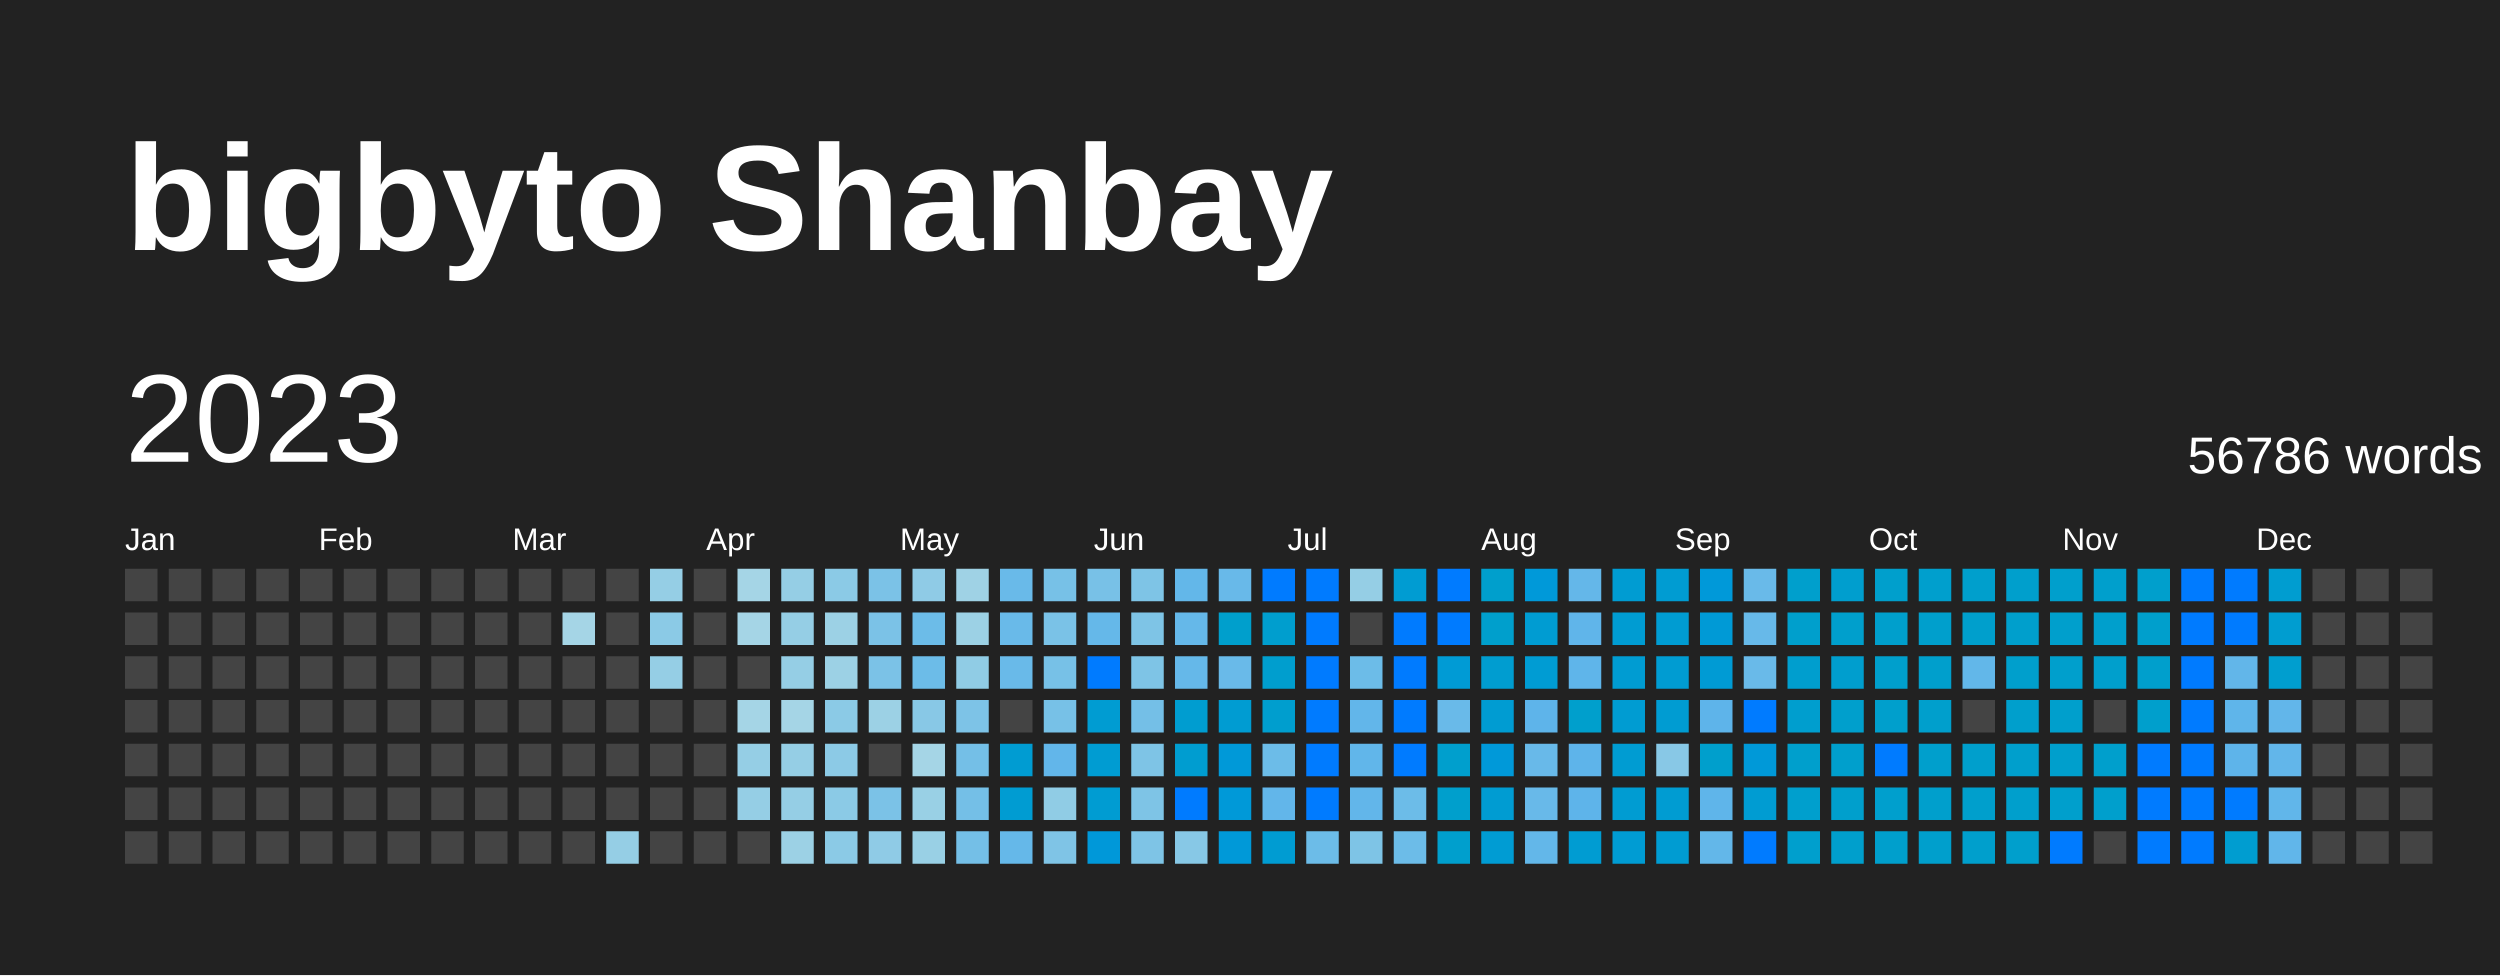
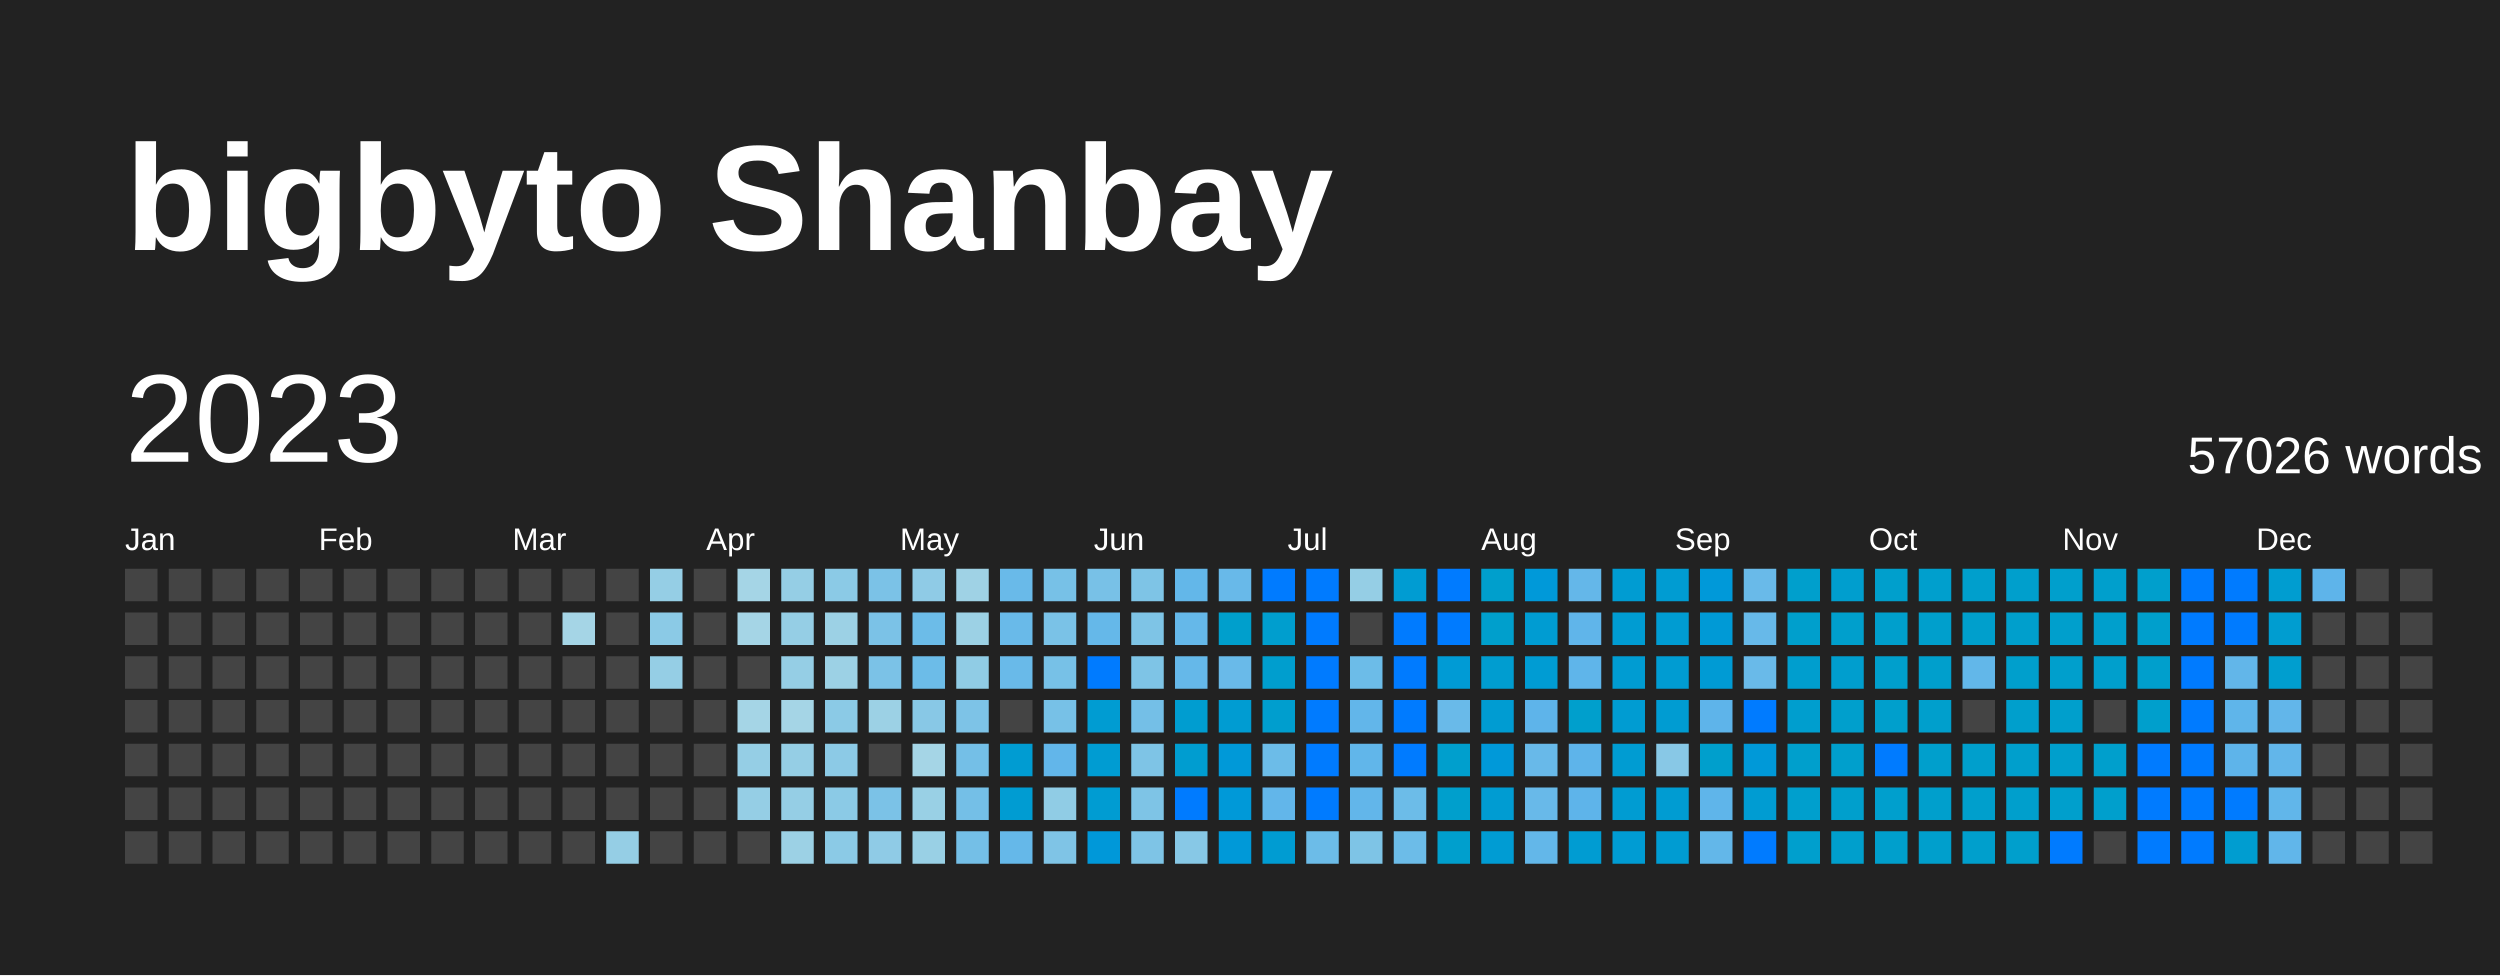
<svg xmlns="http://www.w3.org/2000/svg" baseProfile="full" height="78mm" version="1.1" viewBox="0,0,200,78" width="200mm">
  <defs />
  <rect fill="#222222" height="78" width="200" x="0" y="0" />
  <text fill="#FFFFFF" style="font-size:12px; font-family:Arial; font-weight:bold;" x="10" y="20">bigbyto Shanbay</text>
  <text dominant-baseline="hanging" fill="#FFFFFF" style="font-size:10.0px; font-family:Arial;" x="10" y="30">2023</text>
-   <text dominant-baseline="hanging" fill="#FFFFFF" style="font-size:4.125px; font-family:Arial;" x="175" y="35">56786 words</text>
+   <text dominant-baseline="hanging" fill="#FFFFFF" style="font-size:4.125px; font-family:Arial;" x="175" y="35">57026 words</text>
  <text fill="#FFFFFF" style="font-size:2.5px; font-family:Arial" x="10.0" y="44">Jan</text>
  <text fill="#FFFFFF" style="font-size:2.5px; font-family:Arial" x="25.5" y="44">Feb</text>
  <text fill="#FFFFFF" style="font-size:2.5px; font-family:Arial" x="41.0" y="44">Mar</text>
  <text fill="#FFFFFF" style="font-size:2.5px; font-family:Arial" x="56.5" y="44">Apr</text>
  <text fill="#FFFFFF" style="font-size:2.5px; font-family:Arial" x="72.0" y="44">May</text>
  <text fill="#FFFFFF" style="font-size:2.5px; font-family:Arial" x="87.5" y="44">Jun</text>
  <text fill="#FFFFFF" style="font-size:2.5px; font-family:Arial" x="103.0" y="44">Jul</text>
  <text fill="#FFFFFF" style="font-size:2.5px; font-family:Arial" x="118.5" y="44">Aug</text>
  <text fill="#FFFFFF" style="font-size:2.5px; font-family:Arial" x="134.0" y="44">Sep</text>
  <text fill="#FFFFFF" style="font-size:2.5px; font-family:Arial" x="149.5" y="44">Oct</text>
  <text fill="#FFFFFF" style="font-size:2.5px; font-family:Arial" x="165.0" y="44">Nov</text>
  <text fill="#FFFFFF" style="font-size:2.5px; font-family:Arial" x="180.5" y="44">Dec</text>
  <rect fill="#444444" height="2.6" width="2.6" x="10.0" y="45.5" />
  <rect fill="#444444" height="2.6" width="2.6" x="10.0" y="49.0" />
  <rect fill="#444444" height="2.6" width="2.6" x="10.0" y="52.5" />
  <rect fill="#444444" height="2.6" width="2.6" x="10.0" y="56.0" />
  <rect fill="#444444" height="2.6" width="2.6" x="10.0" y="59.5" />
  <rect fill="#444444" height="2.6" width="2.6" x="10.0" y="63.0" />
  <rect fill="#444444" height="2.6" width="2.6" x="10.0" y="66.5" />
  <rect fill="#444444" height="2.6" width="2.6" x="13.5" y="45.5" />
  <rect fill="#444444" height="2.6" width="2.6" x="13.5" y="49.0" />
  <rect fill="#444444" height="2.6" width="2.6" x="13.5" y="52.5" />
  <rect fill="#444444" height="2.6" width="2.6" x="13.5" y="56.0" />
  <rect fill="#444444" height="2.6" width="2.6" x="13.5" y="59.5" />
  <rect fill="#444444" height="2.6" width="2.6" x="13.5" y="63.0" />
  <rect fill="#444444" height="2.6" width="2.6" x="13.5" y="66.5" />
  <rect fill="#444444" height="2.6" width="2.6" x="17.0" y="45.5" />
  <rect fill="#444444" height="2.6" width="2.6" x="17.0" y="49.0" />
  <rect fill="#444444" height="2.6" width="2.6" x="17.0" y="52.5" />
  <rect fill="#444444" height="2.6" width="2.6" x="17.0" y="56.0" />
  <rect fill="#444444" height="2.6" width="2.6" x="17.0" y="59.5" />
  <rect fill="#444444" height="2.6" width="2.6" x="17.0" y="63.0" />
  <rect fill="#444444" height="2.6" width="2.6" x="17.0" y="66.5" />
  <rect fill="#444444" height="2.6" width="2.6" x="20.5" y="45.5" />
  <rect fill="#444444" height="2.6" width="2.6" x="20.5" y="49.0" />
  <rect fill="#444444" height="2.6" width="2.6" x="20.5" y="52.5" />
  <rect fill="#444444" height="2.6" width="2.6" x="20.5" y="56.0" />
  <rect fill="#444444" height="2.6" width="2.6" x="20.5" y="59.5" />
  <rect fill="#444444" height="2.6" width="2.6" x="20.5" y="63.0" />
  <rect fill="#444444" height="2.6" width="2.6" x="20.5" y="66.5" />
  <rect fill="#444444" height="2.6" width="2.6" x="24.0" y="45.5" />
  <rect fill="#444444" height="2.6" width="2.6" x="24.0" y="49.0" />
  <rect fill="#444444" height="2.6" width="2.6" x="24.0" y="52.5" />
  <rect fill="#444444" height="2.6" width="2.6" x="24.0" y="56.0" />
  <rect fill="#444444" height="2.6" width="2.6" x="24.0" y="59.5" />
  <rect fill="#444444" height="2.6" width="2.6" x="24.0" y="63.0" />
  <rect fill="#444444" height="2.6" width="2.6" x="24.0" y="66.5" />
  <rect fill="#444444" height="2.6" width="2.6" x="27.5" y="45.5" />
  <rect fill="#444444" height="2.6" width="2.6" x="27.5" y="49.0" />
  <rect fill="#444444" height="2.6" width="2.6" x="27.5" y="52.5" />
  <rect fill="#444444" height="2.6" width="2.6" x="27.5" y="56.0" />
  <rect fill="#444444" height="2.6" width="2.6" x="27.5" y="59.5" />
  <rect fill="#444444" height="2.6" width="2.6" x="27.5" y="63.0" />
  <rect fill="#444444" height="2.6" width="2.6" x="27.5" y="66.5" />
  <rect fill="#444444" height="2.6" width="2.6" x="31.0" y="45.5" />
  <rect fill="#444444" height="2.6" width="2.6" x="31.0" y="49.0" />
  <rect fill="#444444" height="2.6" width="2.6" x="31.0" y="52.5" />
  <rect fill="#444444" height="2.6" width="2.6" x="31.0" y="56.0" />
  <rect fill="#444444" height="2.6" width="2.6" x="31.0" y="59.5" />
  <rect fill="#444444" height="2.6" width="2.6" x="31.0" y="63.0" />
  <rect fill="#444444" height="2.6" width="2.6" x="31.0" y="66.5" />
  <rect fill="#444444" height="2.6" width="2.6" x="34.5" y="45.5" />
  <rect fill="#444444" height="2.6" width="2.6" x="34.5" y="49.0" />
  <rect fill="#444444" height="2.6" width="2.6" x="34.5" y="52.5" />
  <rect fill="#444444" height="2.6" width="2.6" x="34.5" y="56.0" />
  <rect fill="#444444" height="2.6" width="2.6" x="34.5" y="59.5" />
  <rect fill="#444444" height="2.6" width="2.6" x="34.5" y="63.0" />
  <rect fill="#444444" height="2.6" width="2.6" x="34.5" y="66.5" />
  <rect fill="#444444" height="2.6" width="2.6" x="38.0" y="45.5" />
  <rect fill="#444444" height="2.6" width="2.6" x="38.0" y="49.0" />
  <rect fill="#444444" height="2.6" width="2.6" x="38.0" y="52.5" />
  <rect fill="#444444" height="2.6" width="2.6" x="38.0" y="56.0" />
  <rect fill="#444444" height="2.6" width="2.6" x="38.0" y="59.5" />
  <rect fill="#444444" height="2.6" width="2.6" x="38.0" y="63.0" />
  <rect fill="#444444" height="2.6" width="2.6" x="38.0" y="66.5" />
  <rect fill="#444444" height="2.6" width="2.6" x="41.5" y="45.5" />
  <rect fill="#444444" height="2.6" width="2.6" x="41.5" y="49.0" />
  <rect fill="#444444" height="2.6" width="2.6" x="41.5" y="52.5" />
  <rect fill="#444444" height="2.6" width="2.6" x="41.5" y="56.0" />
  <rect fill="#444444" height="2.6" width="2.6" x="41.5" y="59.5" />
  <rect fill="#444444" height="2.6" width="2.6" x="41.5" y="63.0" />
  <rect fill="#444444" height="2.6" width="2.6" x="41.5" y="66.5" />
  <rect fill="#444444" height="2.6" width="2.6" x="45.0" y="45.5" />
  <rect fill="#a5d5e6" height="2.6" width="2.6" x="45.0" y="49.0" />
  <rect fill="#444444" height="2.6" width="2.6" x="45.0" y="52.5" />
  <rect fill="#444444" height="2.6" width="2.6" x="45.0" y="56.0" />
  <rect fill="#444444" height="2.6" width="2.6" x="45.0" y="59.5" />
  <rect fill="#444444" height="2.6" width="2.6" x="45.0" y="63.0" />
  <rect fill="#444444" height="2.6" width="2.6" x="45.0" y="66.5" />
  <rect fill="#444444" height="2.6" width="2.6" x="48.5" y="45.5" />
  <rect fill="#444444" height="2.6" width="2.6" x="48.5" y="49.0" />
  <rect fill="#444444" height="2.6" width="2.6" x="48.5" y="52.5" />
  <rect fill="#444444" height="2.6" width="2.6" x="48.5" y="56.0" />
  <rect fill="#444444" height="2.6" width="2.6" x="48.5" y="59.5" />
  <rect fill="#444444" height="2.6" width="2.6" x="48.5" y="63.0" />
  <rect fill="#95cee5" height="2.6" width="2.6" x="48.5" y="66.5" />
  <rect fill="#95cee5" height="2.6" width="2.6" x="52.0" y="45.5" />
  <rect fill="#8bcae6" height="2.6" width="2.6" x="52.0" y="49.0" />
  <rect fill="#95cee5" height="2.6" width="2.6" x="52.0" y="52.5" />
  <rect fill="#444444" height="2.6" width="2.6" x="52.0" y="56.0" />
  <rect fill="#444444" height="2.6" width="2.6" x="52.0" y="59.5" />
  <rect fill="#444444" height="2.6" width="2.6" x="52.0" y="63.0" />
  <rect fill="#444444" height="2.6" width="2.6" x="52.0" y="66.5" />
  <rect fill="#444444" height="2.6" width="2.6" x="55.5" y="45.5" />
  <rect fill="#444444" height="2.6" width="2.6" x="55.5" y="49.0" />
  <rect fill="#444444" height="2.6" width="2.6" x="55.5" y="52.5" />
  <rect fill="#444444" height="2.6" width="2.6" x="55.5" y="56.0" />
  <rect fill="#444444" height="2.6" width="2.6" x="55.5" y="59.5" />
  <rect fill="#444444" height="2.6" width="2.6" x="55.5" y="63.0" />
  <rect fill="#444444" height="2.6" width="2.6" x="55.5" y="66.5" />
  <rect fill="#a5d5e6" height="2.6" width="2.6" x="59.0" y="45.5" />
  <rect fill="#a5d5e6" height="2.6" width="2.6" x="59.0" y="49.0" />
  <rect fill="#444444" height="2.6" width="2.6" x="59.0" y="52.5" />
  <rect fill="#a5d5e6" height="2.6" width="2.6" x="59.0" y="56.0" />
  <rect fill="#95cee5" height="2.6" width="2.6" x="59.0" y="59.5" />
  <rect fill="#95cee5" height="2.6" width="2.6" x="59.0" y="63.0" />
  <rect fill="#444444" height="2.6" width="2.6" x="59.0" y="66.5" />
  <rect fill="#95cee5" height="2.6" width="2.6" x="62.5" y="45.5" />
  <rect fill="#95cee5" height="2.6" width="2.6" x="62.5" y="49.0" />
  <rect fill="#95cee5" height="2.6" width="2.6" x="62.5" y="52.5" />
  <rect fill="#a5d5e6" height="2.6" width="2.6" x="62.5" y="56.0" />
  <rect fill="#95cee5" height="2.6" width="2.6" x="62.5" y="59.5" />
  <rect fill="#95cee5" height="2.6" width="2.6" x="62.5" y="63.0" />
  <rect fill="#9cd1e5" height="2.6" width="2.6" x="62.5" y="66.5" />
  <rect fill="#8bcae6" height="2.6" width="2.6" x="66.0" y="45.5" />
  <rect fill="#9cd1e5" height="2.6" width="2.6" x="66.0" y="49.0" />
  <rect fill="#9cd1e5" height="2.6" width="2.6" x="66.0" y="52.5" />
  <rect fill="#8bcae6" height="2.6" width="2.6" x="66.0" y="56.0" />
  <rect fill="#8ccae6" height="2.6" width="2.6" x="66.0" y="59.5" />
  <rect fill="#8bcae6" height="2.6" width="2.6" x="66.0" y="63.0" />
  <rect fill="#8bcae6" height="2.6" width="2.6" x="66.0" y="66.5" />
  <rect fill="#7bc2e7" height="2.6" width="2.6" x="69.5" y="45.5" />
  <rect fill="#7bc2e7" height="2.6" width="2.6" x="69.5" y="49.0" />
  <rect fill="#7bc2e7" height="2.6" width="2.6" x="69.5" y="52.5" />
  <rect fill="#9cd1e5" height="2.6" width="2.6" x="69.5" y="56.0" />
  <rect fill="#444444" height="2.6" width="2.6" x="69.5" y="59.5" />
  <rect fill="#7bc2e7" height="2.6" width="2.6" x="69.5" y="63.0" />
  <rect fill="#8fcbe6" height="2.6" width="2.6" x="69.5" y="66.5" />
  <rect fill="#8fcbe6" height="2.6" width="2.6" x="73.0" y="45.5" />
  <rect fill="#6cbce8" height="2.6" width="2.6" x="73.0" y="49.0" />
  <rect fill="#6cbce8" height="2.6" width="2.6" x="73.0" y="52.5" />
  <rect fill="#88c8e6" height="2.6" width="2.6" x="73.0" y="56.0" />
  <rect fill="#a5d5e6" height="2.6" width="2.6" x="73.0" y="59.5" />
  <rect fill="#99d0e5" height="2.6" width="2.6" x="73.0" y="63.0" />
  <rect fill="#99d0e5" height="2.6" width="2.6" x="73.0" y="66.5" />
  <rect fill="#9fd2e5" height="2.6" width="2.6" x="76.5" y="45.5" />
  <rect fill="#9cd1e5" height="2.6" width="2.6" x="76.5" y="49.0" />
  <rect fill="#90cce5" height="2.6" width="2.6" x="76.5" y="52.5" />
  <rect fill="#7dc3e7" height="2.6" width="2.6" x="76.5" y="56.0" />
  <rect fill="#74bfe7" height="2.6" width="2.6" x="76.5" y="59.5" />
  <rect fill="#74bfe7" height="2.6" width="2.6" x="76.5" y="63.0" />
  <rect fill="#74bfe7" height="2.6" width="2.6" x="76.5" y="66.5" />
  <rect fill="#69bae9" height="2.6" width="2.6" x="80.0" y="45.5" />
  <rect fill="#69bae9" height="2.6" width="2.6" x="80.0" y="49.0" />
  <rect fill="#69bae9" height="2.6" width="2.6" x="80.0" y="52.5" />
  <rect fill="#444444" height="2.6" width="2.6" x="80.0" y="56.0" />
  <rect fill="#009cd2" height="2.6" width="2.6" x="80.0" y="59.5" />
  <rect fill="#009cd2" height="2.6" width="2.6" x="80.0" y="63.0" />
  <rect fill="#65b8e9" height="2.6" width="2.6" x="80.0" y="66.5" />
  <rect fill="#77c1e7" height="2.6" width="2.6" x="83.5" y="45.5" />
  <rect fill="#7ac2e7" height="2.6" width="2.6" x="83.5" y="49.0" />
  <rect fill="#77c1e7" height="2.6" width="2.6" x="83.5" y="52.5" />
  <rect fill="#77c1e7" height="2.6" width="2.6" x="83.5" y="56.0" />
  <rect fill="#62b6ea" height="2.6" width="2.6" x="83.5" y="59.5" />
  <rect fill="#90cce5" height="2.6" width="2.6" x="83.5" y="63.0" />
  <rect fill="#7fc4e6" height="2.6" width="2.6" x="83.5" y="66.5" />
  <rect fill="#78c1e7" height="2.6" width="2.6" x="87.0" y="45.5" />
  <rect fill="#65b8e9" height="2.6" width="2.6" x="87.0" y="49.0" />
  <rect fill="#007BFF" height="2.6" width="2.6" x="87.0" y="52.5" />
  <rect fill="#009cd2" height="2.6" width="2.6" x="87.0" y="56.0" />
  <rect fill="#009cd2" height="2.6" width="2.6" x="87.0" y="59.5" />
  <rect fill="#009cd2" height="2.6" width="2.6" x="87.0" y="63.0" />
  <rect fill="#0098d9" height="2.6" width="2.6" x="87.0" y="66.5" />
  <rect fill="#7ec4e6" height="2.6" width="2.6" x="90.5" y="45.5" />
  <rect fill="#7ec4e6" height="2.6" width="2.6" x="90.5" y="49.0" />
  <rect fill="#7ec4e6" height="2.6" width="2.6" x="90.5" y="52.5" />
  <rect fill="#74bfe7" height="2.6" width="2.6" x="90.5" y="56.0" />
  <rect fill="#7ec4e6" height="2.6" width="2.6" x="90.5" y="59.5" />
  <rect fill="#7ec4e6" height="2.6" width="2.6" x="90.5" y="63.0" />
  <rect fill="#7ec4e6" height="2.6" width="2.6" x="90.5" y="66.5" />
  <rect fill="#63b7e9" height="2.6" width="2.6" x="94.0" y="45.5" />
  <rect fill="#65b8e9" height="2.6" width="2.6" x="94.0" y="49.0" />
  <rect fill="#65b8e9" height="2.6" width="2.6" x="94.0" y="52.5" />
  <rect fill="#009dd0" height="2.6" width="2.6" x="94.0" y="56.0" />
  <rect fill="#009dd0" height="2.6" width="2.6" x="94.0" y="59.5" />
  <rect fill="#007BFF" height="2.6" width="2.6" x="94.0" y="63.0" />
  <rect fill="#87c8e6" height="2.6" width="2.6" x="94.0" y="66.5" />
  <rect fill="#68b9e9" height="2.6" width="2.6" x="97.5" y="45.5" />
  <rect fill="#009fcc" height="2.6" width="2.6" x="97.5" y="49.0" />
  <rect fill="#69bae9" height="2.6" width="2.6" x="97.5" y="52.5" />
  <rect fill="#009cd2" height="2.6" width="2.6" x="97.5" y="56.0" />
  <rect fill="#0099d8" height="2.6" width="2.6" x="97.5" y="59.5" />
  <rect fill="#0099d8" height="2.6" width="2.6" x="97.5" y="63.0" />
  <rect fill="#0099d8" height="2.6" width="2.6" x="97.5" y="66.5" />
  <rect fill="#007BFF" height="2.6" width="2.6" x="101.0" y="45.5" />
  <rect fill="#009ece" height="2.6" width="2.6" x="101.0" y="49.0" />
  <rect fill="#009ece" height="2.6" width="2.6" x="101.0" y="52.5" />
  <rect fill="#009ece" height="2.6" width="2.6" x="101.0" y="56.0" />
  <rect fill="#6cbce8" height="2.6" width="2.6" x="101.0" y="59.5" />
  <rect fill="#62b6ea" height="2.6" width="2.6" x="101.0" y="63.0" />
  <rect fill="#009cd2" height="2.6" width="2.6" x="101.0" y="66.5" />
  <rect fill="#007BFF" height="2.6" width="2.6" x="104.5" y="45.5" />
  <rect fill="#007BFF" height="2.6" width="2.6" x="104.5" y="49.0" />
  <rect fill="#007BFF" height="2.6" width="2.6" x="104.5" y="52.5" />
  <rect fill="#007BFF" height="2.6" width="2.6" x="104.5" y="56.0" />
  <rect fill="#007BFF" height="2.6" width="2.6" x="104.5" y="59.5" />
  <rect fill="#007BFF" height="2.6" width="2.6" x="104.5" y="63.0" />
  <rect fill="#6cbce8" height="2.6" width="2.6" x="104.5" y="66.5" />
  <rect fill="#95cee5" height="2.6" width="2.6" x="108.0" y="45.5" />
  <rect fill="#444444" height="2.6" width="2.6" x="108.0" y="49.0" />
  <rect fill="#6cbce8" height="2.6" width="2.6" x="108.0" y="52.5" />
  <rect fill="#62b6ea" height="2.6" width="2.6" x="108.0" y="56.0" />
  <rect fill="#61b6ea" height="2.6" width="2.6" x="108.0" y="59.5" />
  <rect fill="#62b6ea" height="2.6" width="2.6" x="108.0" y="63.0" />
  <rect fill="#7ec4e6" height="2.6" width="2.6" x="108.0" y="66.5" />
  <rect fill="#009cd2" height="2.6" width="2.6" x="111.5" y="45.5" />
  <rect fill="#007BFF" height="2.6" width="2.6" x="111.5" y="49.0" />
  <rect fill="#007BFF" height="2.6" width="2.6" x="111.5" y="52.5" />
  <rect fill="#007BFF" height="2.6" width="2.6" x="111.5" y="56.0" />
  <rect fill="#007BFF" height="2.6" width="2.6" x="111.5" y="59.5" />
  <rect fill="#6cbce8" height="2.6" width="2.6" x="111.5" y="63.0" />
  <rect fill="#6cbce8" height="2.6" width="2.6" x="111.5" y="66.5" />
  <rect fill="#007BFF" height="2.6" width="2.6" x="115.0" y="45.5" />
  <rect fill="#007BFF" height="2.6" width="2.6" x="115.0" y="49.0" />
  <rect fill="#009bd5" height="2.6" width="2.6" x="115.0" y="52.5" />
  <rect fill="#69bae9" height="2.6" width="2.6" x="115.0" y="56.0" />
  <rect fill="#009fcd" height="2.6" width="2.6" x="115.0" y="59.5" />
  <rect fill="#009fcc" height="2.6" width="2.6" x="115.0" y="63.0" />
  <rect fill="#009fcd" height="2.6" width="2.6" x="115.0" y="66.5" />
  <rect fill="#009fcc" height="2.6" width="2.6" x="118.5" y="45.5" />
  <rect fill="#009fcc" height="2.6" width="2.6" x="118.5" y="49.0" />
  <rect fill="#009dd0" height="2.6" width="2.6" x="118.5" y="52.5" />
  <rect fill="#009cd2" height="2.6" width="2.6" x="118.5" y="56.0" />
  <rect fill="#0099d9" height="2.6" width="2.6" x="118.5" y="59.5" />
  <rect fill="#009cd2" height="2.6" width="2.6" x="118.5" y="63.0" />
  <rect fill="#009cd3" height="2.6" width="2.6" x="118.5" y="66.5" />
  <rect fill="#0099d9" height="2.6" width="2.6" x="122.0" y="45.5" />
  <rect fill="#009cd2" height="2.6" width="2.6" x="122.0" y="49.0" />
  <rect fill="#009cd3" height="2.6" width="2.6" x="122.0" y="52.5" />
  <rect fill="#5eb4ea" height="2.6" width="2.6" x="122.0" y="56.0" />
  <rect fill="#68b9e9" height="2.6" width="2.6" x="122.0" y="59.5" />
  <rect fill="#68b9e9" height="2.6" width="2.6" x="122.0" y="63.0" />
  <rect fill="#63b7e9" height="2.6" width="2.6" x="122.0" y="66.5" />
  <rect fill="#64b7e9" height="2.6" width="2.6" x="125.5" y="45.5" />
  <rect fill="#60b5ea" height="2.6" width="2.6" x="125.5" y="49.0" />
  <rect fill="#5fb5ea" height="2.6" width="2.6" x="125.5" y="52.5" />
  <rect fill="#009fcc" height="2.6" width="2.6" x="125.5" y="56.0" />
  <rect fill="#5eb4ea" height="2.6" width="2.6" x="125.5" y="59.5" />
  <rect fill="#5eb4ea" height="2.6" width="2.6" x="125.5" y="63.0" />
  <rect fill="#009cd2" height="2.6" width="2.6" x="125.5" y="66.5" />
  <rect fill="#009cd2" height="2.6" width="2.6" x="129.0" y="45.5" />
  <rect fill="#009cd2" height="2.6" width="2.6" x="129.0" y="49.0" />
  <rect fill="#009cd2" height="2.6" width="2.6" x="129.0" y="52.5" />
  <rect fill="#009cd2" height="2.6" width="2.6" x="129.0" y="56.0" />
  <rect fill="#009cd2" height="2.6" width="2.6" x="129.0" y="59.5" />
  <rect fill="#009cd2" height="2.6" width="2.6" x="129.0" y="63.0" />
  <rect fill="#009cd3" height="2.6" width="2.6" x="129.0" y="66.5" />
  <rect fill="#009cd2" height="2.6" width="2.6" x="132.5" y="45.5" />
  <rect fill="#009cd2" height="2.6" width="2.6" x="132.5" y="49.0" />
  <rect fill="#009cd2" height="2.6" width="2.6" x="132.5" y="52.5" />
  <rect fill="#009cd2" height="2.6" width="2.6" x="132.5" y="56.0" />
  <rect fill="#88c8e6" height="2.6" width="2.6" x="132.5" y="59.5" />
  <rect fill="#009cd2" height="2.6" width="2.6" x="132.5" y="63.0" />
  <rect fill="#009cd2" height="2.6" width="2.6" x="132.5" y="66.5" />
  <rect fill="#0099d9" height="2.6" width="2.6" x="136.0" y="45.5" />
  <rect fill="#009ad6" height="2.6" width="2.6" x="136.0" y="49.0" />
  <rect fill="#009bd4" height="2.6" width="2.6" x="136.0" y="52.5" />
  <rect fill="#5eb4ea" height="2.6" width="2.6" x="136.0" y="56.0" />
  <rect fill="#009fcc" height="2.6" width="2.6" x="136.0" y="59.5" />
  <rect fill="#5fb5ea" height="2.6" width="2.6" x="136.0" y="63.0" />
  <rect fill="#63b7e9" height="2.6" width="2.6" x="136.0" y="66.5" />
  <rect fill="#69bae9" height="2.6" width="2.6" x="139.5" y="45.5" />
  <rect fill="#67b9e9" height="2.6" width="2.6" x="139.5" y="49.0" />
  <rect fill="#69bae9" height="2.6" width="2.6" x="139.5" y="52.5" />
  <rect fill="#007BFF" height="2.6" width="2.6" x="139.5" y="56.0" />
  <rect fill="#0099d8" height="2.6" width="2.6" x="139.5" y="59.5" />
  <rect fill="#009cd2" height="2.6" width="2.6" x="139.5" y="63.0" />
  <rect fill="#007BFF" height="2.6" width="2.6" x="139.5" y="66.5" />
  <rect fill="#009fcc" height="2.6" width="2.6" x="143.0" y="45.5" />
  <rect fill="#009fcc" height="2.6" width="2.6" x="143.0" y="49.0" />
  <rect fill="#009ece" height="2.6" width="2.6" x="143.0" y="52.5" />
  <rect fill="#009ece" height="2.6" width="2.6" x="143.0" y="56.0" />
  <rect fill="#009fcc" height="2.6" width="2.6" x="143.0" y="59.5" />
  <rect fill="#009fcd" height="2.6" width="2.6" x="143.0" y="63.0" />
  <rect fill="#009fcd" height="2.6" width="2.6" x="143.0" y="66.5" />
  <rect fill="#009ece" height="2.6" width="2.6" x="146.5" y="45.5" />
  <rect fill="#009fcc" height="2.6" width="2.6" x="146.5" y="49.0" />
  <rect fill="#009ece" height="2.6" width="2.6" x="146.5" y="52.5" />
  <rect fill="#009fcc" height="2.6" width="2.6" x="146.5" y="56.0" />
  <rect fill="#009fcc" height="2.6" width="2.6" x="146.5" y="59.5" />
  <rect fill="#009fcc" height="2.6" width="2.6" x="146.5" y="63.0" />
  <rect fill="#009fcc" height="2.6" width="2.6" x="146.5" y="66.5" />
  <rect fill="#009fcc" height="2.6" width="2.6" x="150.0" y="45.5" />
  <rect fill="#009fcc" height="2.6" width="2.6" x="150.0" y="49.0" />
  <rect fill="#009fcc" height="2.6" width="2.6" x="150.0" y="52.5" />
  <rect fill="#009fcc" height="2.6" width="2.6" x="150.0" y="56.0" />
  <rect fill="#007BFF" height="2.6" width="2.6" x="150.0" y="59.5" />
  <rect fill="#009fcd" height="2.6" width="2.6" x="150.0" y="63.0" />
  <rect fill="#009fcc" height="2.6" width="2.6" x="150.0" y="66.5" />
  <rect fill="#009fcd" height="2.6" width="2.6" x="153.5" y="45.5" />
  <rect fill="#009fcc" height="2.6" width="2.6" x="153.5" y="49.0" />
  <rect fill="#009fcc" height="2.6" width="2.6" x="153.5" y="52.5" />
  <rect fill="#009fcc" height="2.6" width="2.6" x="153.5" y="56.0" />
  <rect fill="#009fcc" height="2.6" width="2.6" x="153.5" y="59.5" />
  <rect fill="#009fcc" height="2.6" width="2.6" x="153.5" y="63.0" />
  <rect fill="#009fcc" height="2.6" width="2.6" x="153.5" y="66.5" />
  <rect fill="#009fcc" height="2.6" width="2.6" x="157.0" y="45.5" />
  <rect fill="#009fcc" height="2.6" width="2.6" x="157.0" y="49.0" />
  <rect fill="#62b7e9" height="2.6" width="2.6" x="157.0" y="52.5" />
  <rect fill="#444444" height="2.6" width="2.6" x="157.0" y="56.0" />
  <rect fill="#009fcc" height="2.6" width="2.6" x="157.0" y="59.5" />
  <rect fill="#009fcc" height="2.6" width="2.6" x="157.0" y="63.0" />
  <rect fill="#009fcc" height="2.6" width="2.6" x="157.0" y="66.5" />
  <rect fill="#009fcc" height="2.6" width="2.6" x="160.5" y="45.5" />
  <rect fill="#009fcc" height="2.6" width="2.6" x="160.5" y="49.0" />
  <rect fill="#009fcc" height="2.6" width="2.6" x="160.5" y="52.5" />
  <rect fill="#009fcc" height="2.6" width="2.6" x="160.5" y="56.0" />
  <rect fill="#009fcc" height="2.6" width="2.6" x="160.5" y="59.5" />
  <rect fill="#009fcc" height="2.6" width="2.6" x="160.5" y="63.0" />
  <rect fill="#009fcc" height="2.6" width="2.6" x="160.5" y="66.5" />
  <rect fill="#009fcc" height="2.6" width="2.6" x="164.0" y="45.5" />
  <rect fill="#009fcc" height="2.6" width="2.6" x="164.0" y="49.0" />
  <rect fill="#009fcc" height="2.6" width="2.6" x="164.0" y="52.5" />
  <rect fill="#009fcc" height="2.6" width="2.6" x="164.0" y="56.0" />
  <rect fill="#009fcc" height="2.6" width="2.6" x="164.0" y="59.5" />
  <rect fill="#009fcc" height="2.6" width="2.6" x="164.0" y="63.0" />
  <rect fill="#007BFF" height="2.6" width="2.6" x="164.0" y="66.5" />
  <rect fill="#009fcc" height="2.6" width="2.6" x="167.5" y="45.5" />
  <rect fill="#009fcc" height="2.6" width="2.6" x="167.5" y="49.0" />
  <rect fill="#009fcc" height="2.6" width="2.6" x="167.5" y="52.5" />
  <rect fill="#444444" height="2.6" width="2.6" x="167.5" y="56.0" />
  <rect fill="#009fcc" height="2.6" width="2.6" x="167.5" y="59.5" />
  <rect fill="#009fcc" height="2.6" width="2.6" x="167.5" y="63.0" />
  <rect fill="#444444" height="2.6" width="2.6" x="167.5" y="66.5" />
  <rect fill="#009fcc" height="2.6" width="2.6" x="171.0" y="45.5" />
  <rect fill="#009fcc" height="2.6" width="2.6" x="171.0" y="49.0" />
  <rect fill="#009fcc" height="2.6" width="2.6" x="171.0" y="52.5" />
  <rect fill="#009fcc" height="2.6" width="2.6" x="171.0" y="56.0" />
  <rect fill="#007BFF" height="2.6" width="2.6" x="171.0" y="59.5" />
  <rect fill="#007BFF" height="2.6" width="2.6" x="171.0" y="63.0" />
  <rect fill="#007BFF" height="2.6" width="2.6" x="171.0" y="66.5" />
  <rect fill="#007BFF" height="2.6" width="2.6" x="174.5" y="45.5" />
  <rect fill="#007BFF" height="2.6" width="2.6" x="174.5" y="49.0" />
  <rect fill="#007BFF" height="2.6" width="2.6" x="174.5" y="52.5" />
  <rect fill="#007BFF" height="2.6" width="2.6" x="174.5" y="56.0" />
  <rect fill="#007BFF" height="2.6" width="2.6" x="174.5" y="59.5" />
  <rect fill="#007BFF" height="2.6" width="2.6" x="174.5" y="63.0" />
  <rect fill="#007BFF" height="2.6" width="2.6" x="174.5" y="66.5" />
  <rect fill="#007BFF" height="2.6" width="2.6" x="178.0" y="45.5" />
  <rect fill="#007BFF" height="2.6" width="2.6" x="178.0" y="49.0" />
  <rect fill="#62b6e9" height="2.6" width="2.6" x="178.0" y="52.5" />
  <rect fill="#5fb5ea" height="2.6" width="2.6" x="178.0" y="56.0" />
  <rect fill="#5eb4ea" height="2.6" width="2.6" x="178.0" y="59.5" />
  <rect fill="#007BFF" height="2.6" width="2.6" x="178.0" y="63.0" />
  <rect fill="#009dd0" height="2.6" width="2.6" x="178.0" y="66.5" />
  <rect fill="#009dd0" height="2.6" width="2.6" x="181.5" y="45.5" />
  <rect fill="#009dd0" height="2.6" width="2.6" x="181.5" y="49.0" />
  <rect fill="#009ecf" height="2.6" width="2.6" x="181.5" y="52.5" />
  <rect fill="#62b6ea" height="2.6" width="2.6" x="181.5" y="56.0" />
  <rect fill="#62b6ea" height="2.6" width="2.6" x="181.5" y="59.5" />
  <rect fill="#61b6ea" height="2.6" width="2.6" x="181.5" y="63.0" />
  <rect fill="#61b6ea" height="2.6" width="2.6" x="181.5" y="66.5" />
-   <rect fill="#444444" height="2.6" width="2.6" x="185.0" y="45.5" />
+   <rect fill="#5eb4ea" height="2.6" width="2.6" x="185.0" y="45.5" />
  <rect fill="#444444" height="2.6" width="2.6" x="185.0" y="49.0" />
  <rect fill="#444444" height="2.6" width="2.6" x="185.0" y="52.5" />
  <rect fill="#444444" height="2.6" width="2.6" x="185.0" y="56.0" />
  <rect fill="#444444" height="2.6" width="2.6" x="185.0" y="59.5" />
  <rect fill="#444444" height="2.6" width="2.6" x="185.0" y="63.0" />
  <rect fill="#444444" height="2.6" width="2.6" x="185.0" y="66.5" />
  <rect fill="#444444" height="2.6" width="2.6" x="188.5" y="45.5" />
  <rect fill="#444444" height="2.6" width="2.6" x="188.5" y="49.0" />
  <rect fill="#444444" height="2.6" width="2.6" x="188.5" y="52.5" />
  <rect fill="#444444" height="2.6" width="2.6" x="188.5" y="56.0" />
  <rect fill="#444444" height="2.6" width="2.6" x="188.5" y="59.5" />
  <rect fill="#444444" height="2.6" width="2.6" x="188.5" y="63.0" />
  <rect fill="#444444" height="2.6" width="2.6" x="188.5" y="66.5" />
  <rect fill="#444444" height="2.6" width="2.6" x="192.0" y="45.5" />
  <rect fill="#444444" height="2.6" width="2.6" x="192.0" y="49.0" />
  <rect fill="#444444" height="2.6" width="2.6" x="192.0" y="52.5" />
  <rect fill="#444444" height="2.6" width="2.6" x="192.0" y="56.0" />
  <rect fill="#444444" height="2.6" width="2.6" x="192.0" y="59.5" />
  <rect fill="#444444" height="2.6" width="2.6" x="192.0" y="63.0" />
  <rect fill="#444444" height="2.6" width="2.6" x="192.0" y="66.5" />
</svg>
